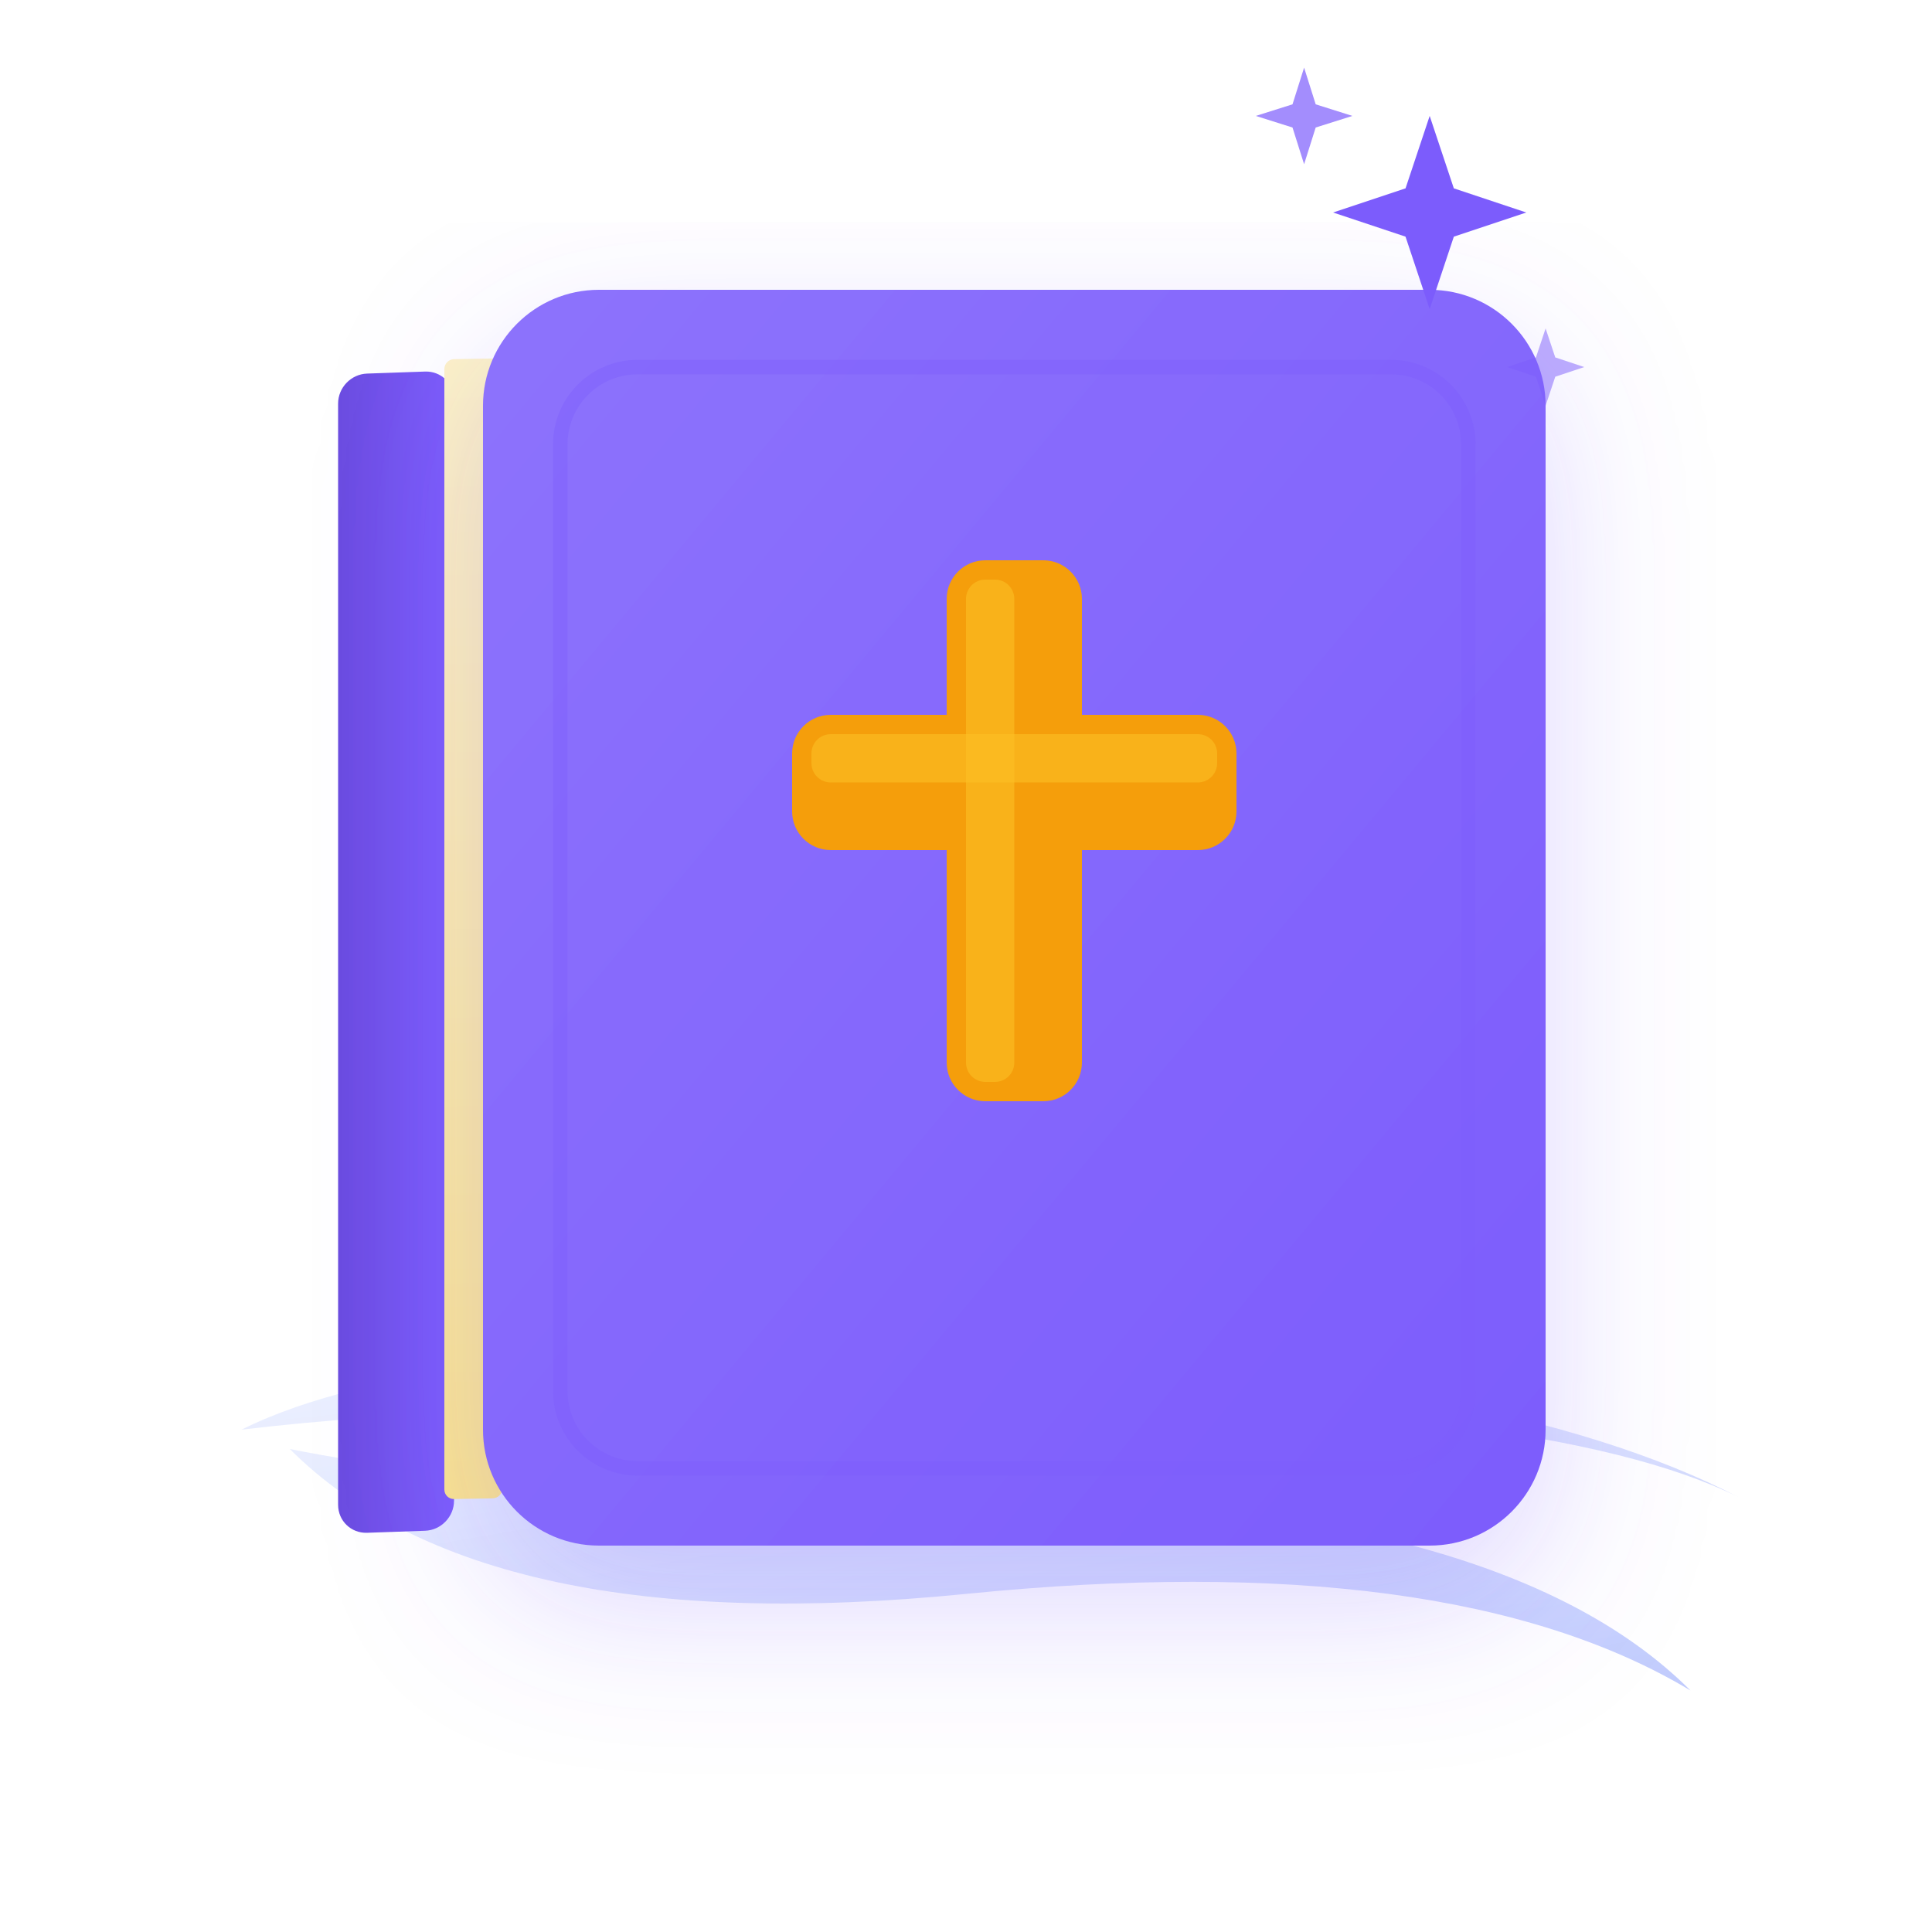
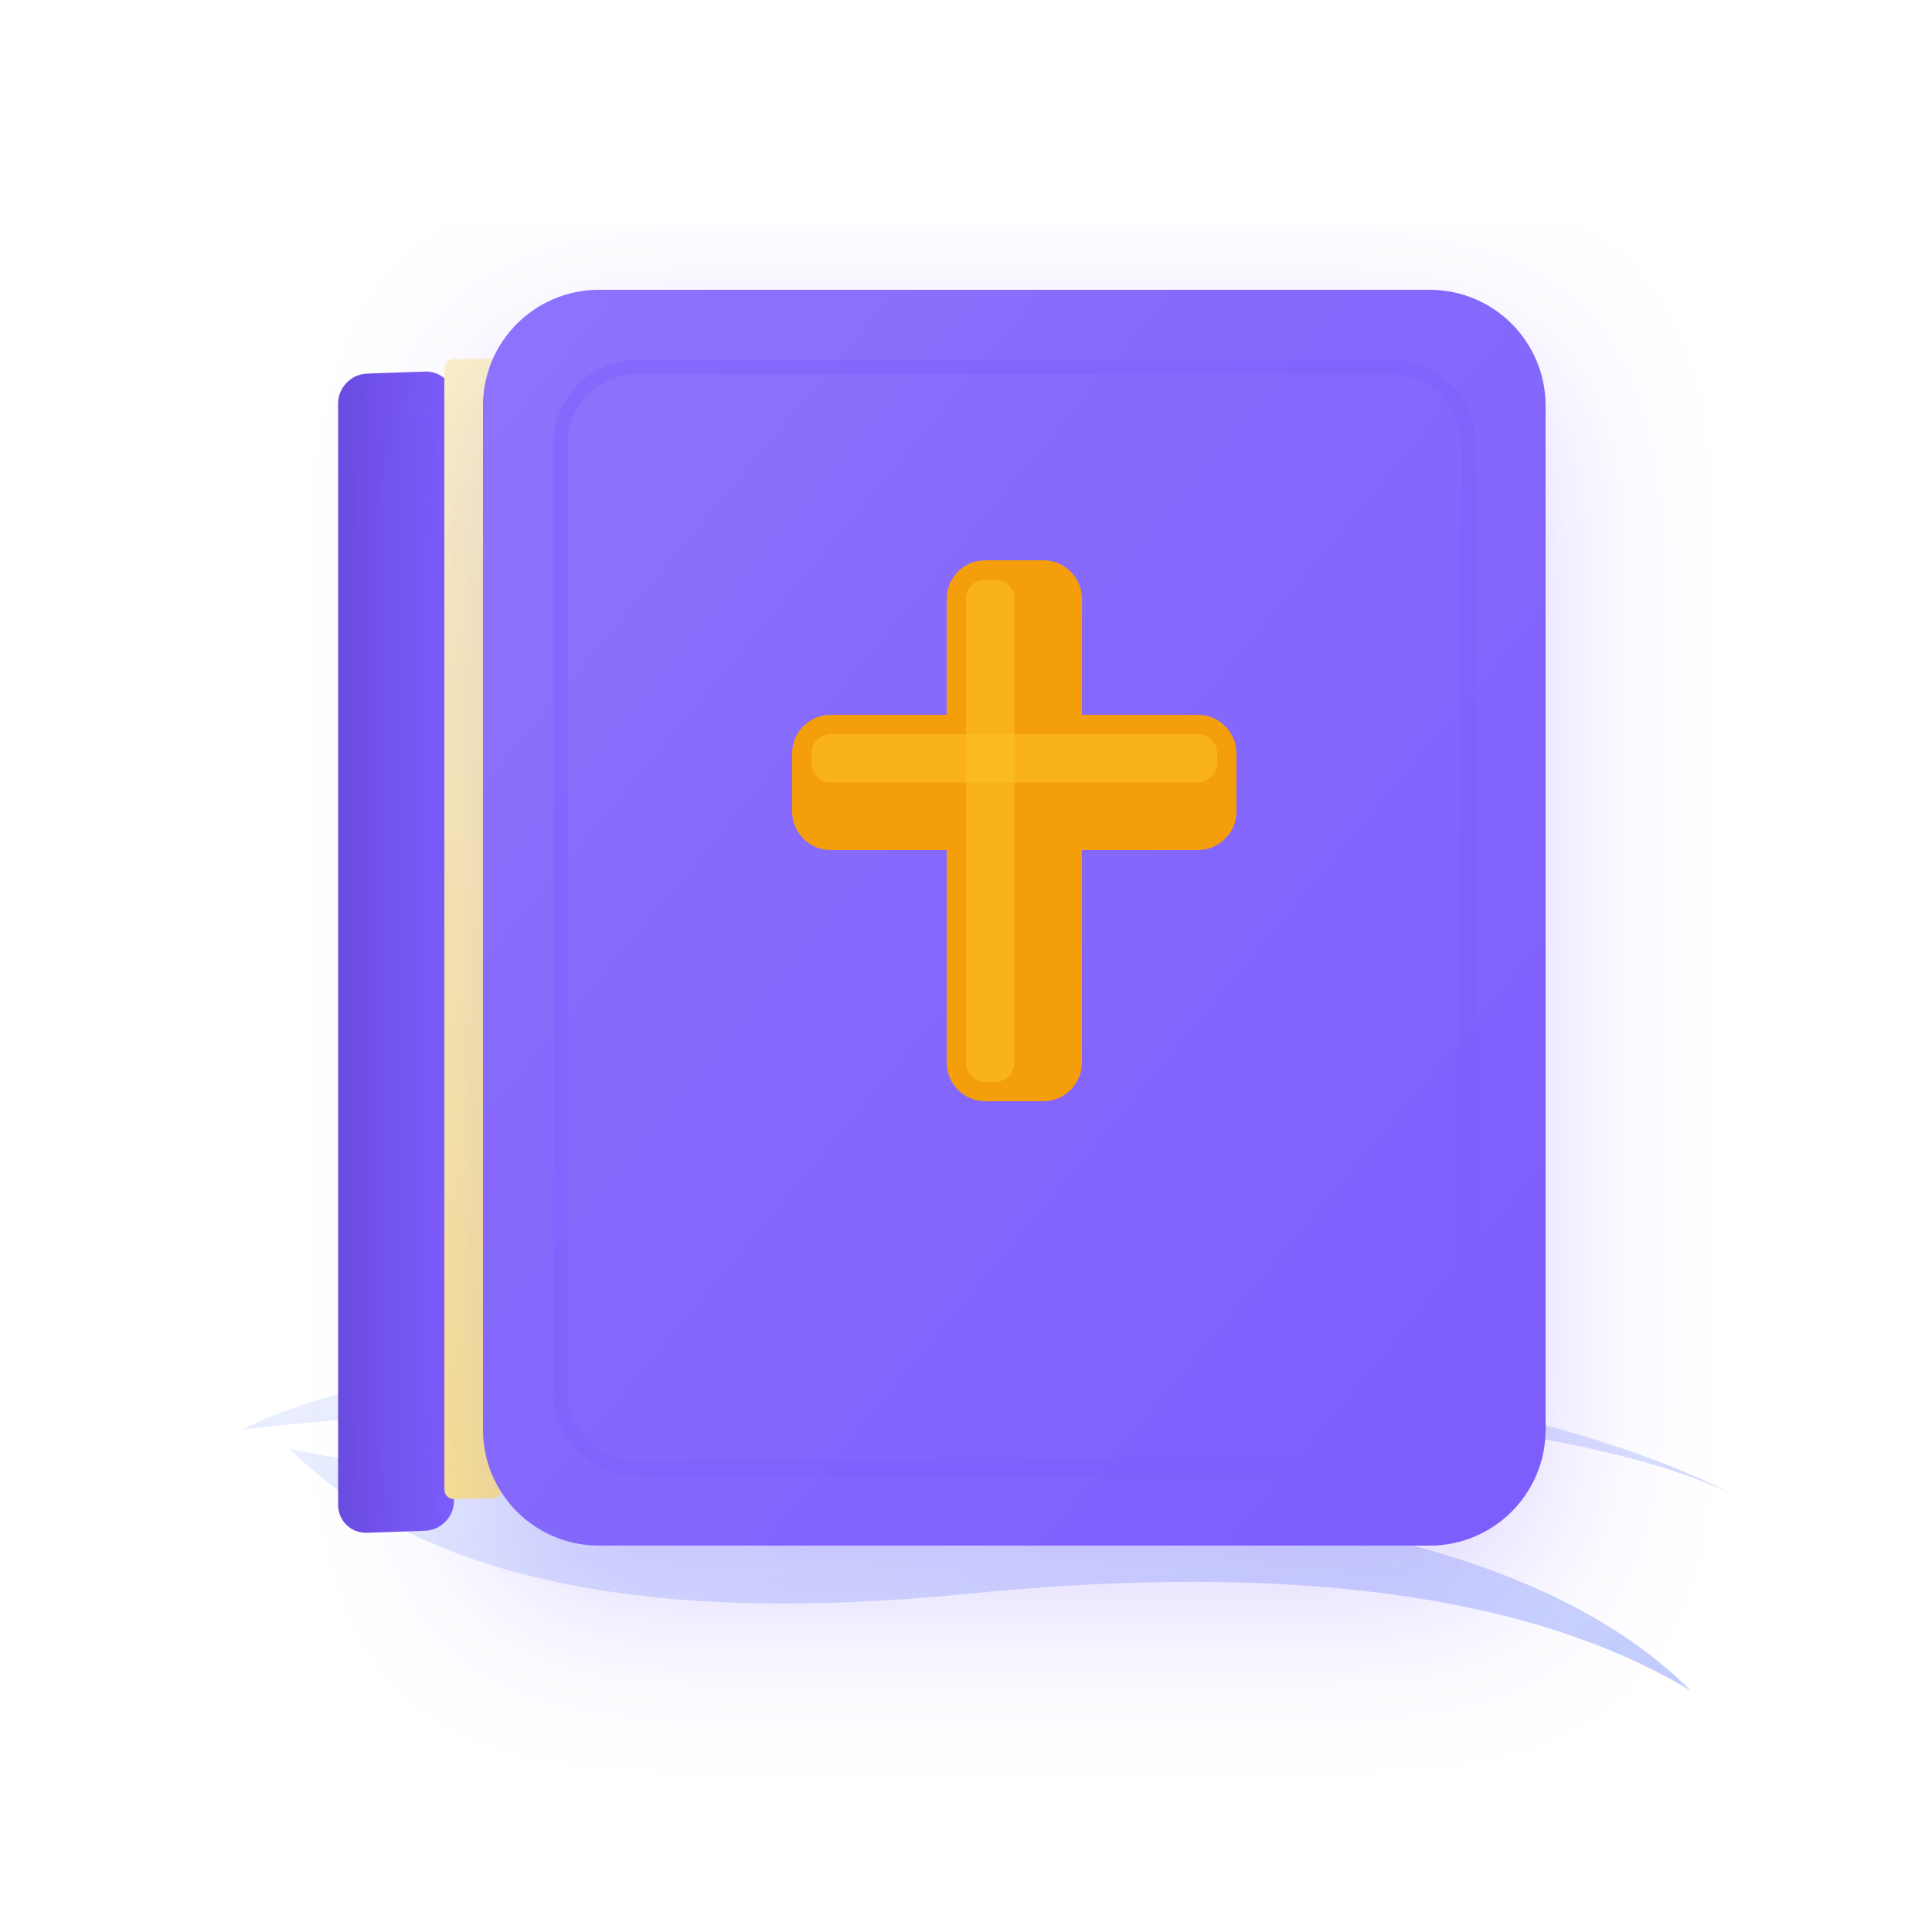
<svg xmlns="http://www.w3.org/2000/svg" viewBox="0 0 200 200" fill="none">
  <defs>
    <linearGradient id="bookGrad" x1="0" y1="0" x2="1" y2="1">
      <stop offset="0%" stop-color="#8d73fc" />
      <stop offset="100%" stop-color="#7c5cfc" />
    </linearGradient>
    <linearGradient id="bookSide" x1="0" y1="0" x2="1" y2="0">
      <stop offset="0%" stop-color="#6b4ce0" />
      <stop offset="100%" stop-color="#7c5cfc" />
    </linearGradient>
    <linearGradient id="pageGrad" x1="0" y1="0" x2="0" y2="1">
      <stop offset="0%" stop-color="#fef3c7" />
      <stop offset="100%" stop-color="#fde68a" />
    </linearGradient>
    <linearGradient id="ribbonGrad" x1="0" y1="0" x2="1" y2="1">
      <stop offset="0%" stop-color="#e0e7ff" />
      <stop offset="50%" stop-color="#c7d2fe" />
      <stop offset="100%" stop-color="#a5b4fc" />
    </linearGradient>
    <filter id="bookShadow" x="-20%" y="-10%" width="140%" height="140%">
      <feDropShadow dx="0" dy="6" stdDeviation="8" flood-color="#7c5cfc" flood-opacity="0.25" />
    </filter>
  </defs>
  <path d="M30 150 Q50 170 100 165 Q150 160 175 175 Q155 155 100 155 Q55 155 30 150z" fill="url(#ribbonGrad)" opacity="0.7" />
  <path d="M25 148 Q45 138 100 140 Q155 142 180 155 Q160 145 100 145 Q50 145 25 148z" fill="url(#ribbonGrad)" opacity="0.5" />
  <rect x="35" y="40" width="12" height="120" rx="3" fill="url(#bookSide)" transform="skewY(-2)" />
  <rect x="46" y="38" width="6" height="118" rx="1" fill="url(#pageGrad)" transform="skewY(-1)" />
  <rect x="50" y="30" width="110" height="130" rx="12" fill="url(#bookGrad)" filter="url(#bookShadow)" />
  <rect x="58" y="38" width="94" height="114" rx="8" fill="none" stroke="#7c5cfc" stroke-width="1.5" opacity="0.4" />
  <rect x="98" y="58" width="14" height="56" rx="4" fill="#f59e0b" />
  <rect x="82" y="74" width="46" height="14" rx="4" fill="#f59e0b" />
  <rect x="100" y="60" width="5" height="52" rx="2" fill="#fbbf24" opacity="0.6" />
  <rect x="84" y="76" width="42" height="5" rx="2" fill="#fbbf24" opacity="0.6" />
-   <g transform="translate(148, 22)">
-     <path d="M0 -10 L2.5 -2.5 L10 0 L2.5 2.5 L0 10 L-2.5 2.5 L-10 0 L-2.5 -2.5z" fill="#7c5cfc" />
-   </g>
-   <g transform="translate(135, 12)">
-     <path d="M0 -5 L1.2 -1.2 L5 0 L1.2 1.2 L0 5 L-1.2 1.2 L-5 0 L-1.2 -1.2z" fill="#7c5cfc" opacity="0.7" />
-   </g>
-   <g transform="translate(160, 38)">
-     <path d="M0 -4 L1 -1 L4 0 L1 1 L0 4 L-1 1 L-4 0 L-1 -1z" fill="#7c5cfc" opacity="0.5" />
-   </g>
</svg>
